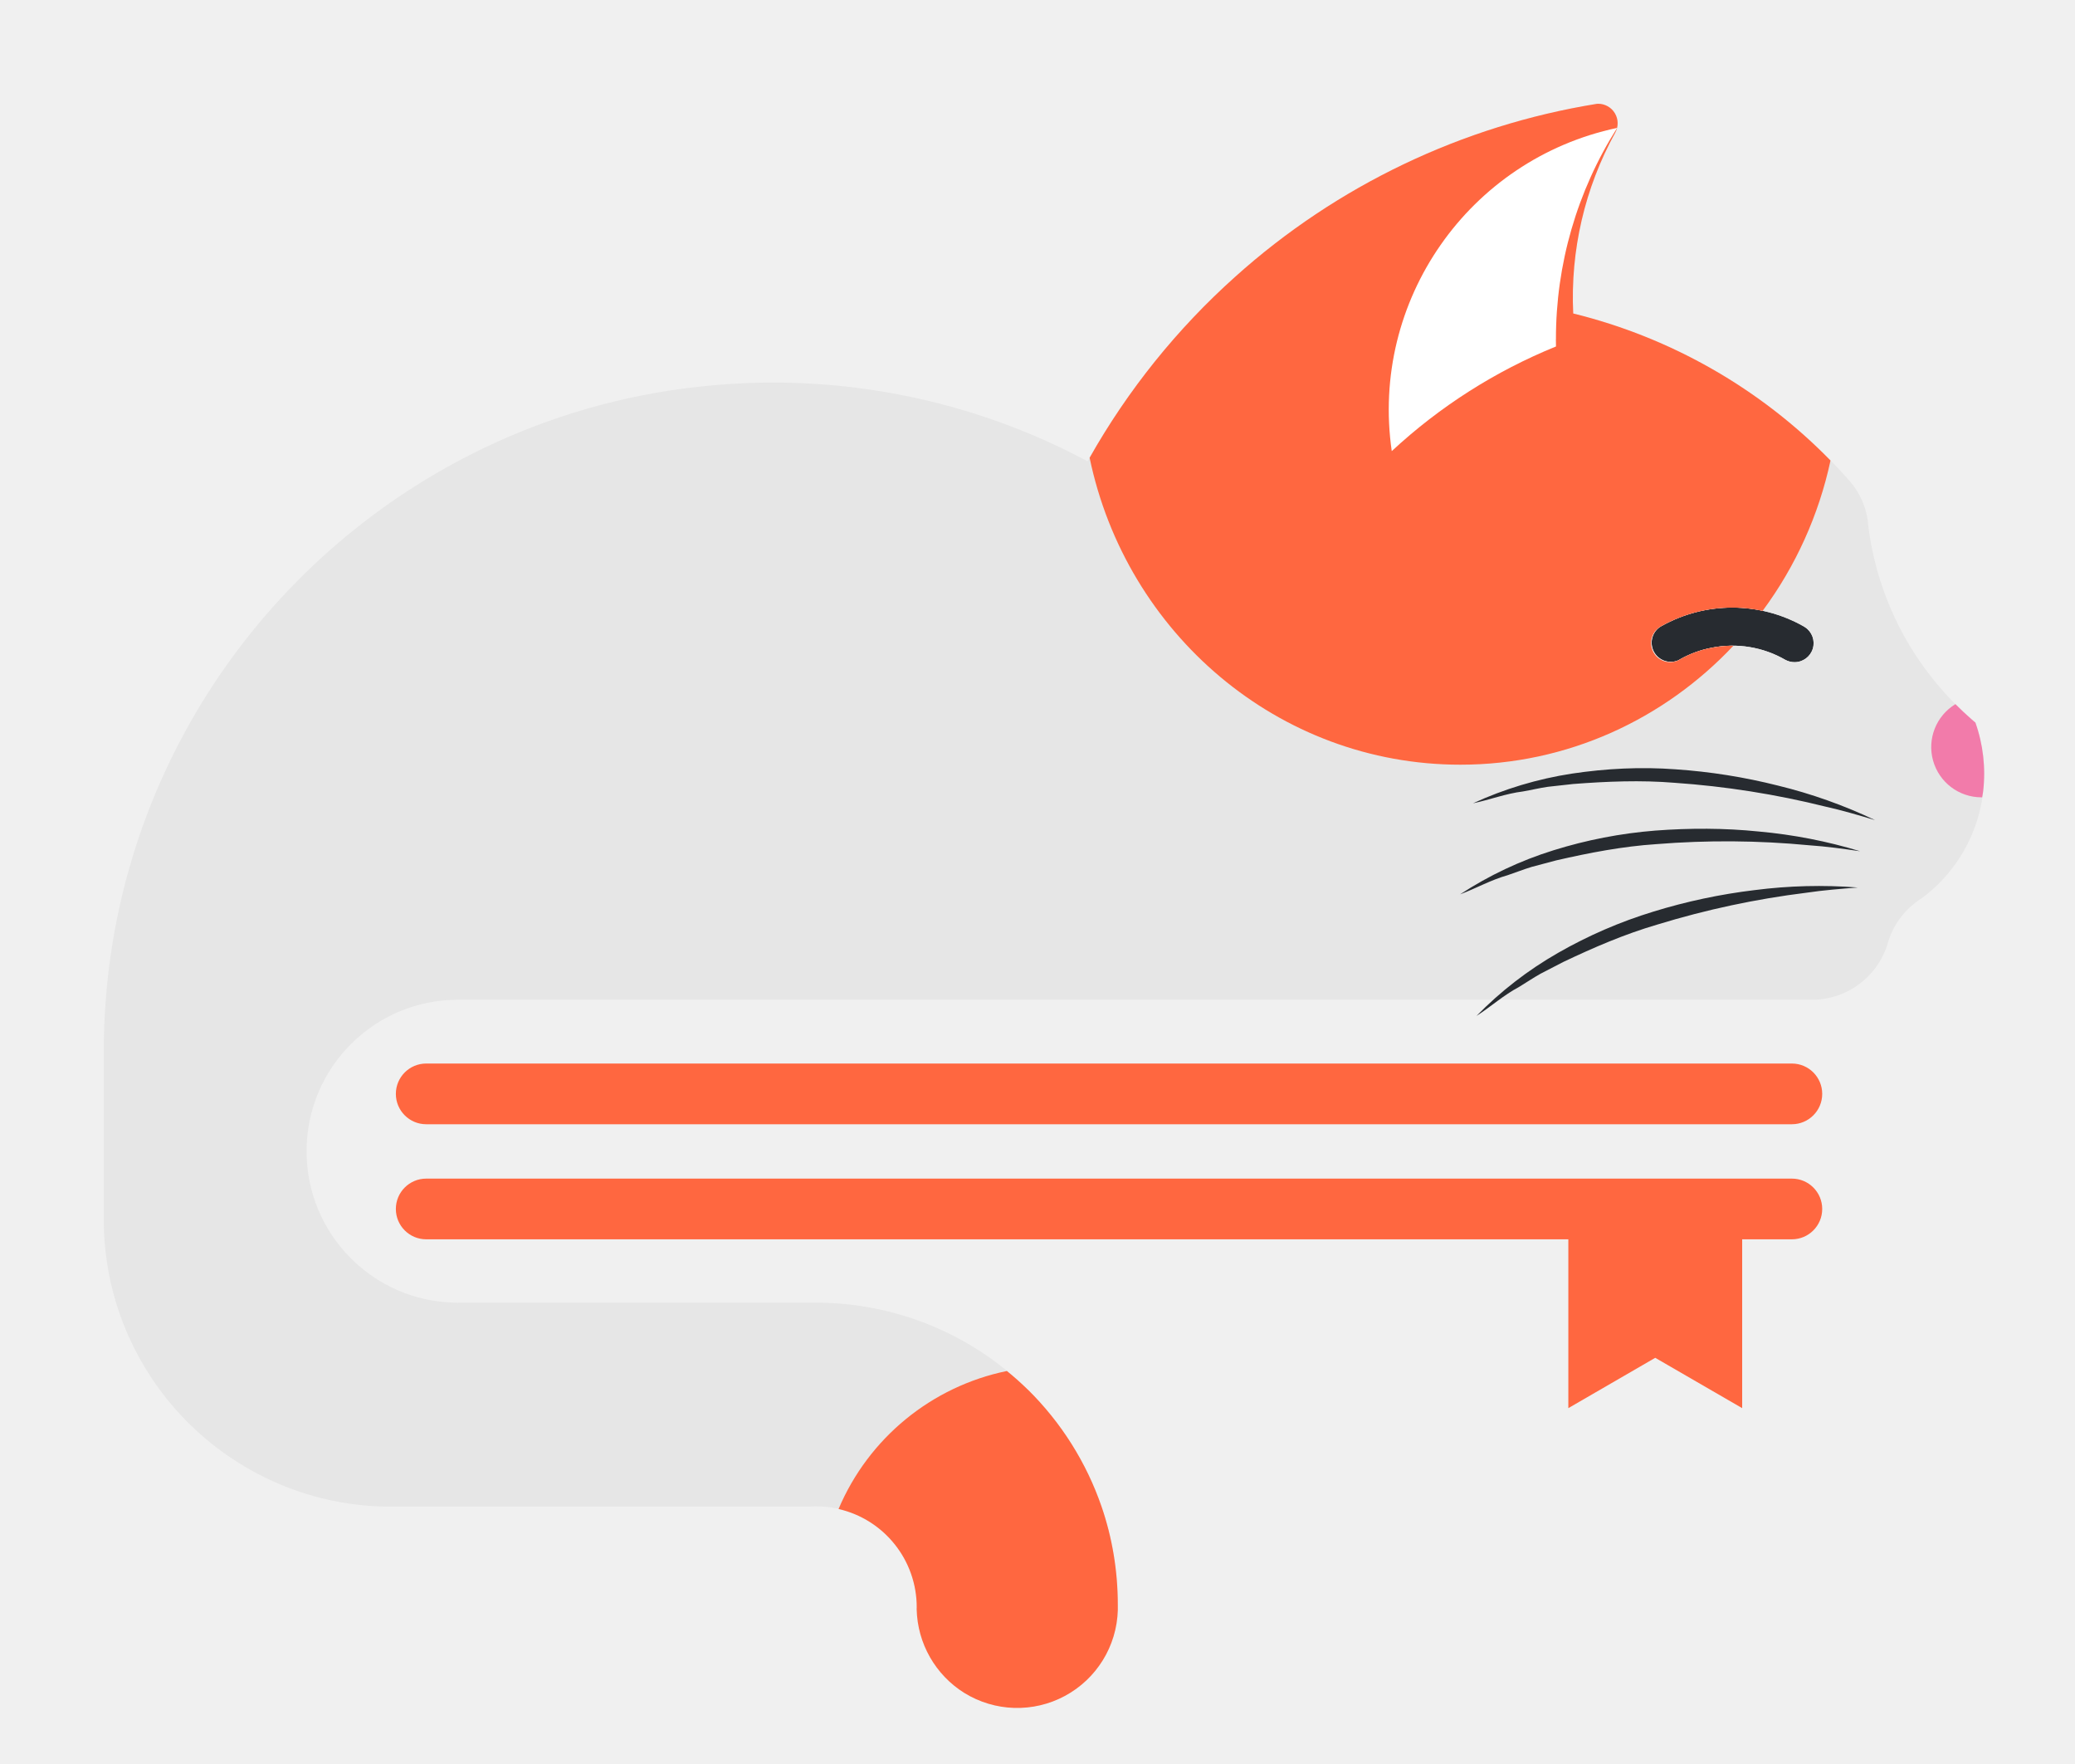
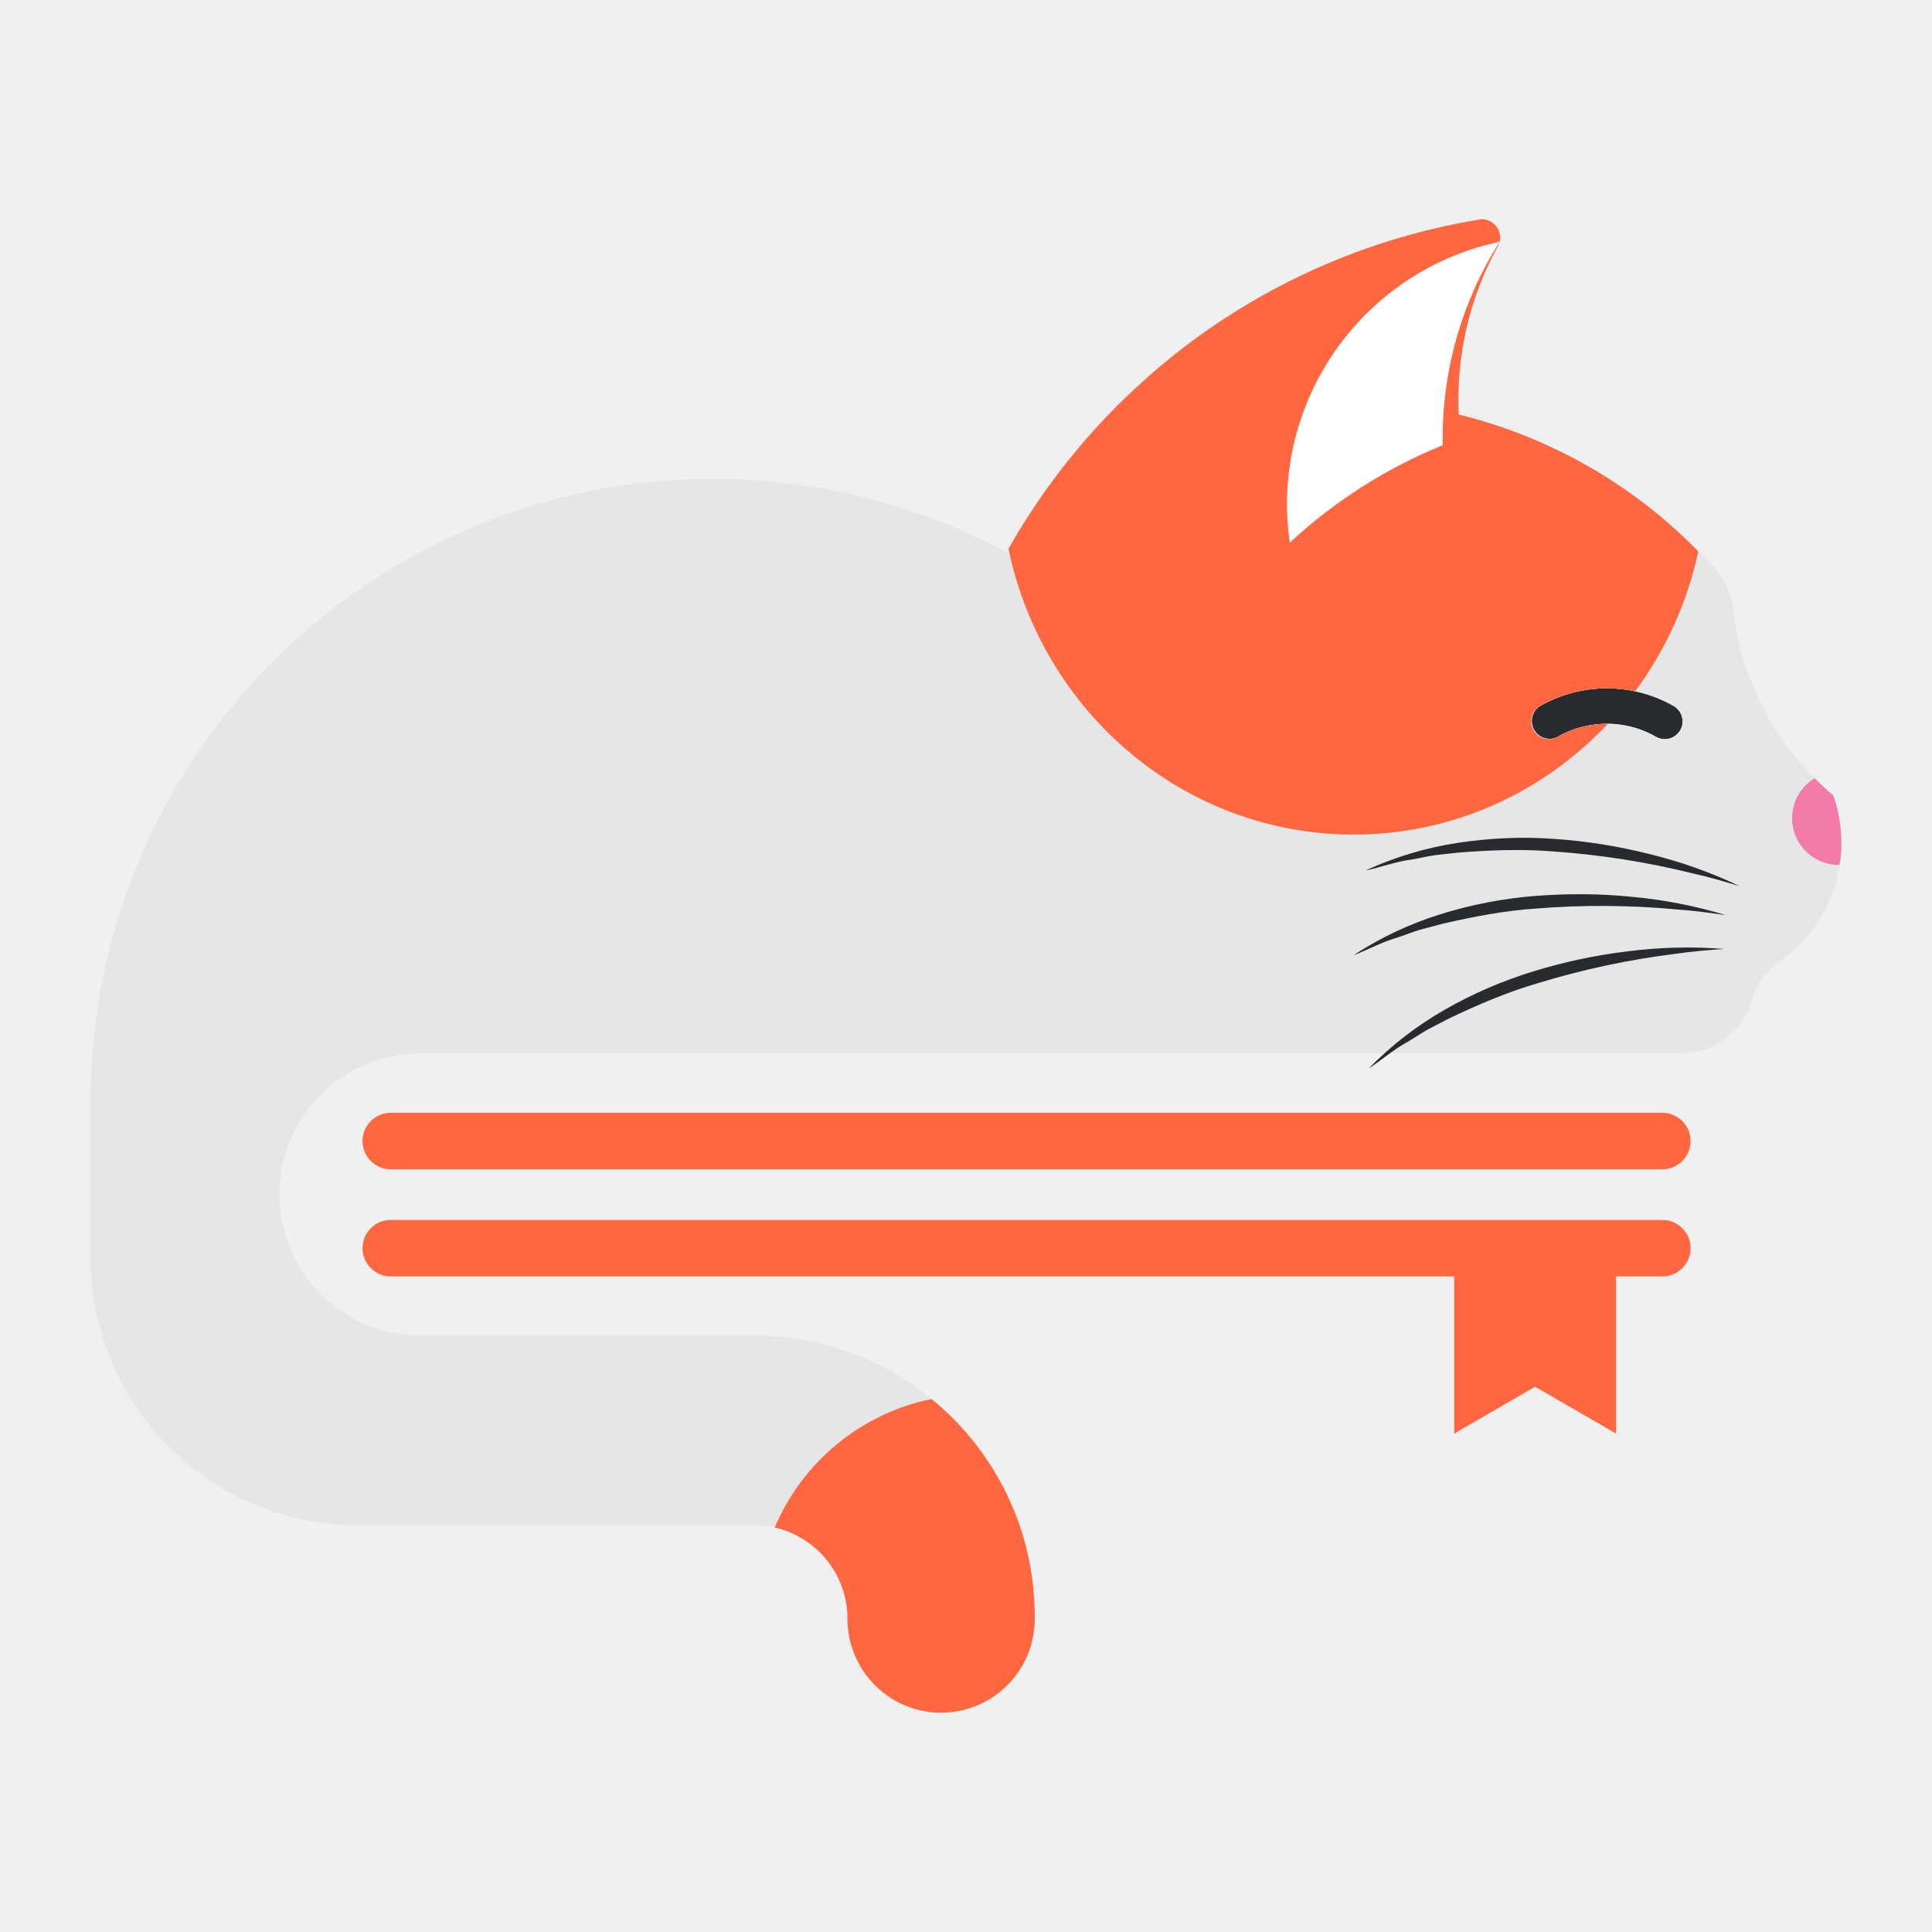
- <svg xmlns="http://www.w3.org/2000/svg" width="40" height="34" viewBox="0 0 40 34" fill="none">
-   <path d="M34.542 21.669H8.216a.585.585 0 0 1 0-1.17h26.326a.585.585 0 0 1 0 1.17ZM34.542 23.887H8.216a.585.585 0 1 1 0-1.17h26.326a.585.585 0 0 1 0 1.17Z" fill="#FF6740" />
-   <path d="M30.233 23.229v3.912l1.675-.97 1.676.97V23.23h-3.35Z" fill="#FF6740" />
-   <path d="M35.715 10.866h-4.403v2.441h4.403v-2.44Z" fill="#272B30" />
-   <path d="M38.08 13.928c-.021-.02-.043-.037-.065-.056a5.998 5.998 0 0 1-1.266-1.536l-.009-.018h-.001a5.91 5.91 0 0 1-.72-2.15c-.004-.047-.01-.093-.015-.14v-.009a1.514 1.514 0 0 0-.327-.725l-.048-.054a10.43 10.43 0 0 0-5.301-3.198 6.574 6.574 0 0 1 .81-3.484.376.376 0 0 0-.332-.557h-.026a13.705 13.705 0 0 0-6.965 3.33 13.792 13.792 0 0 0-2.85 3.56 12.616 12.616 0 0 0-1.722-.764 12.859 12.859 0 0 0-5.536-.697 12.765 12.765 0 0 0-4.165 1.105C5.379 10.437 2.405 14.49 2.039 19.27 2.013 19.6 2 19.935 2 20.27v3.233c0 .56.083 1.098.237 1.605a5.55 5.55 0 0 0 2.596 3.226c.76.427 1.63.68 2.56.704h8.212a1.623 1.623 0 0 1 .243 0c.013 0 .026 0 .04.003.021.001.042.002.064.005a1.941 1.941 0 0 1 1.706 1.702 1.291 1.291 0 0 1 .014.23l-.001.036v.004a1.95 1.95 0 0 0 .918 1.61 1.94 1.94 0 0 0 2.955-1.514c.002-.025.004-.05.004-.077v-.108c0-.662-.11-1.3-.313-1.891a5.816 5.816 0 0 0-1.421-2.254 5.815 5.815 0 0 0-4.087-1.676H8.88c-.016.002-.033.002-.05.002-.016 0-.033 0-.05-.002a2.917 2.917 0 0 1-2.87-2.918 2.92 2.92 0 0 1 2.92-2.921h26.106a1.52 1.52 0 0 0 1.443-1.05l.02-.07c.091-.294.27-.55.506-.737l.004-.002a.638.638 0 0 1 .058-.044.934.934 0 0 1 .082-.055 2.985 2.985 0 0 0 1.032-3.385Zm-3.487-1.165a.377.377 0 0 1-.175-.044 2.037 2.037 0 0 0-1.423-.234c-.212.04-.412.114-.595.215l-.008.006c-.012.004-.022.011-.032.018a.369.369 0 0 1-.37-.634l.036-.022a2.794 2.794 0 0 1 2.735 0l.036.022a.367.367 0 0 1-.204.673Z" fill="#F1F1F1" />
-   <path d="M38.08 13.928c-.021-.02-.043-.037-.065-.056a5.998 5.998 0 0 1-1.266-1.536l-.009-.018h-.001a5.91 5.91 0 0 1-.72-2.15c-.004-.047-.01-.093-.015-.14v-.009a1.514 1.514 0 0 0-.327-.725l-.048-.054a10.43 10.43 0 0 0-5.301-3.198 6.574 6.574 0 0 1 .81-3.484.376.376 0 0 0-.332-.557h-.026a13.705 13.705 0 0 0-6.965 3.33 13.792 13.792 0 0 0-2.85 3.56 12.616 12.616 0 0 0-1.722-.764 12.859 12.859 0 0 0-5.536-.697 12.765 12.765 0 0 0-4.165 1.105C5.379 10.437 2.405 14.49 2.039 19.27 2.013 19.6 2 19.935 2 20.27v3.233c0 .56.083 1.098.237 1.605a5.55 5.55 0 0 0 2.596 3.226c.76.427 1.63.68 2.56.704h8.212a1.623 1.623 0 0 1 .243 0c.013 0 .026 0 .04.003.021.001.042.002.064.005a1.941 1.941 0 0 1 1.706 1.702 1.291 1.291 0 0 1 .014.23l-.001.036v.004a1.95 1.95 0 0 0 .918 1.61 1.94 1.94 0 0 0 2.955-1.514c.002-.025.004-.05.004-.077v-.108c0-.662-.11-1.3-.313-1.891a5.816 5.816 0 0 0-1.421-2.254 5.815 5.815 0 0 0-4.087-1.676H8.88c-.016.002-.033.002-.05.002-.016 0-.033 0-.05-.002a2.917 2.917 0 0 1-2.87-2.918 2.92 2.92 0 0 1 2.92-2.921h26.106a1.52 1.52 0 0 0 1.443-1.05l.02-.07c.091-.294.27-.55.506-.737l.004-.002a.638.638 0 0 1 .058-.044.934.934 0 0 1 .082-.055 2.985 2.985 0 0 0 1.032-3.385Zm-3.487-1.165a.377.377 0 0 1-.175-.044 2.037 2.037 0 0 0-1.423-.234c-.212.04-.412.114-.595.215l-.008.006c-.012.004-.022.011-.032.018a.369.369 0 0 1-.37-.634l.036-.022a2.794 2.794 0 0 1 2.735 0l.036.022a.367.367 0 0 1-.204.673Z" fill="#E6E6E6" />
-   <path d="M21.005 8.824c.703 3.38 3.635 5.915 7.147 5.915 2.067 0 3.933-.88 5.262-2.292l-.021-.001c-.137 0-.27.013-.398.04-.212.038-.412.113-.595.214l-.008.006c-.012.004-.023.011-.033.019a.369.369 0 0 1-.532-.33c0-.128.064-.239.162-.305l.037-.022a2.789 2.789 0 0 1 1.952-.294 7.519 7.519 0 0 0 1.309-2.898 10.415 10.415 0 0 0-4.96-2.834 6.573 6.573 0 0 1 .81-3.485.376.376 0 0 0-.332-.557c-.008 0-.017 0-.026.002a13.7 13.7 0 0 0-6.965 3.33 13.793 13.793 0 0 0-2.81 3.492Z" fill="#FF6740" />
-   <path d="M36.145 15.807c-.318-.095-.634-.189-.955-.26a16.819 16.819 0 0 0-2.907-.459c-.652-.054-1.306-.027-1.956.023l-.488.054c-.162.023-.32.062-.482.09-.328.04-.636.16-.962.228a7.178 7.178 0 0 1 1.906-.572c.66-.099 1.332-.133 1.998-.083a11.15 11.15 0 0 1 1.972.313 9.682 9.682 0 0 1 1.874.666ZM35.858 16.407c-.328-.047-.654-.093-.983-.115a16.794 16.794 0 0 0-2.944-.022c-.653.043-1.295.167-1.93.313l-.475.126c-.156.047-.308.108-.463.16-.319.089-.605.252-.917.369a7.175 7.175 0 0 1 1.8-.849 8.965 8.965 0 0 1 1.963-.38c.665-.05 1.335-.05 1.997.018a9.73 9.73 0 0 1 1.952.38ZM35.813 17.106c-.33.026-.659.051-.985.1a16.838 16.838 0 0 0-2.878.614c-.628.183-1.228.442-1.818.723l-.435.225c-.143.08-.278.172-.418.257-.293.155-.537.376-.817.557a7.174 7.174 0 0 1 1.575-1.217 8.939 8.939 0 0 1 1.835-.794 11.13 11.13 0 0 1 1.953-.415 9.683 9.683 0 0 1 1.988-.05Z" fill="#272B30" />
-   <path d="M38.015 13.872a6.04 6.04 0 0 1-.32-.3.968.968 0 0 0 .5 1.796h.015c.006-.041.016-.08.02-.122a2.95 2.95 0 0 0-.15-1.319l-.065-.055Z" fill="#F27BAA" />
-   <path d="M29.993 6.54c0 .046 0 .092.002.138a10.408 10.408 0 0 0-3.166 2.017 5.556 5.556 0 0 1 4.345-6.23 7.584 7.584 0 0 0-1.18 4.075Z" fill="#fff" />
-   <path d="M19.814 26.785a5.844 5.844 0 0 0-.404-.36 4.512 4.512 0 0 0-3.245 2.66 1.942 1.942 0 0 1 1.507 1.893l-.001.037v.004a1.955 1.955 0 0 0 .918 1.611 1.94 1.94 0 0 0 2.959-1.592v-.108c0-.662-.11-1.3-.313-1.891a5.831 5.831 0 0 0-1.421-2.255Z" fill="#FF6740" />
+ <svg xmlns="http://www.w3.org/2000/svg" width="40" height="40" viewBox="0 0 40 40" fill="none" version="1.1" id="svg10">
+   <defs id="defs10" />
+   <g id="g10" transform="translate(-0.1252272,2.540148)">
+     <path d="M 34.542,21.669 H 8.216 a 0.585,0.585 0 0 1 0,-1.17 h 26.326 a 0.585,0.585 0 0 1 0,1.17 z m 0,2.218 H 8.216 a 0.585,0.585 0 1 1 0,-1.17 h 26.326 a 0.585,0.585 0 0 1 0,1.17 z" fill="#ff6740" id="path1" />
+     <path d="m 30.233,23.229 v 3.912 l 1.675,-0.97 1.676,0.97 V 23.23 h -3.35 z" fill="#ff6740" id="path2" />
+     <path d="m 35.715,10.866 h -4.403 v 2.441 h 4.403 v -2.44 z" fill="#272b30" id="path3" />
+     <path d="m 38.08,13.928 c -0.021,-0.02 -0.043,-0.037 -0.065,-0.056 A 5.998,5.998 0 0 1 36.749,12.336 L 36.74,12.318 h -0.001 a 5.91,5.91 0 0 1 -0.72,-2.15 c -0.004,-0.047 -0.01,-0.093 -0.015,-0.14 V 10.019 A 1.514,1.514 0 0 0 35.677,9.294 L 35.629,9.24 A 10.43,10.43 0 0 0 30.328,6.042 6.574,6.574 0 0 1 31.138,2.558 0.376,0.376 0 0 0 30.806,2.001 H 30.78 a 13.705,13.705 0 0 0 -6.965,3.33 13.792,13.792 0 0 0 -2.85,3.56 A 12.616,12.616 0 0 0 19.243,8.127 12.859,12.859 0 0 0 13.707,7.43 12.765,12.765 0 0 0 9.542,8.535 C 5.379,10.437 2.405,14.49 2.039,19.27 2.013,19.6 2,19.935 2,20.27 v 3.233 c 0,0.56 0.083,1.098 0.237,1.605 a 5.55,5.55 0 0 0 2.596,3.226 c 0.76,0.427 1.63,0.68 2.56,0.704 h 8.212 a 1.623,1.623 0 0 1 0.243,0 c 0.013,0 0.026,0 0.04,0.003 0.021,0.001 0.042,0.002 0.064,0.005 a 1.941,1.941 0 0 1 1.706,1.702 1.291,1.291 0 0 1 0.014,0.23 l -0.001,0.036 v 0.004 a 1.95,1.95 0 0 0 0.918,1.61 1.94,1.94 0 0 0 2.955,-1.514 c 0.002,-0.025 0.004,-0.05 0.004,-0.077 v -0.108 c 0,-0.662 -0.11,-1.3 -0.313,-1.891 A 5.816,5.816 0 0 0 19.814,26.784 5.815,5.815 0 0 0 15.727,25.108 H 8.88 C 8.864,25.11 8.847,25.11 8.83,25.11 c -0.016,0 -0.033,0 -0.05,-0.002 A 2.917,2.917 0 0 1 5.91,22.19 2.92,2.92 0 0 1 8.83,19.269 h 26.106 a 1.52,1.52 0 0 0 1.443,-1.05 l 0.02,-0.07 c 0.091,-0.294 0.27,-0.55 0.506,-0.737 l 0.004,-0.002 a 0.638,0.638 0 0 1 0.058,-0.044 0.934,0.934 0 0 1 0.082,-0.055 2.985,2.985 0 0 0 1.032,-3.385 z m -3.487,-1.165 a 0.377,0.377 0 0 1 -0.175,-0.044 2.037,2.037 0 0 0 -1.423,-0.234 c -0.212,0.04 -0.412,0.114 -0.595,0.215 l -0.008,0.006 C 32.38,12.71 32.37,12.717 32.36,12.724 A 0.369,0.369 0 0 1 31.99,12.09 l 0.036,-0.022 a 2.794,2.794 0 0 1 2.735,0 l 0.036,0.022 a 0.367,0.367 0 0 1 -0.204,0.673 z" fill="#f1f1f1" id="path4" />
+     <path d="m 38.08,13.928 c -0.021,-0.02 -0.043,-0.037 -0.065,-0.056 A 5.998,5.998 0 0 1 36.749,12.336 L 36.74,12.318 h -0.001 a 5.91,5.91 0 0 1 -0.72,-2.15 c -0.004,-0.047 -0.01,-0.093 -0.015,-0.14 V 10.019 A 1.514,1.514 0 0 0 35.677,9.294 L 35.629,9.24 A 10.43,10.43 0 0 0 30.328,6.042 6.574,6.574 0 0 1 31.138,2.558 0.376,0.376 0 0 0 30.806,2.001 H 30.78 a 13.705,13.705 0 0 0 -6.965,3.33 13.792,13.792 0 0 0 -2.85,3.56 A 12.616,12.616 0 0 0 19.243,8.127 12.859,12.859 0 0 0 13.707,7.43 12.765,12.765 0 0 0 9.542,8.535 C 5.379,10.437 2.405,14.49 2.039,19.27 2.013,19.6 2,19.935 2,20.27 v 3.233 c 0,0.56 0.083,1.098 0.237,1.605 a 5.55,5.55 0 0 0 2.596,3.226 c 0.76,0.427 1.63,0.68 2.56,0.704 h 8.212 a 1.623,1.623 0 0 1 0.243,0 c 0.013,0 0.026,0 0.04,0.003 0.021,0.001 0.042,0.002 0.064,0.005 a 1.941,1.941 0 0 1 1.706,1.702 1.291,1.291 0 0 1 0.014,0.23 l -0.001,0.036 v 0.004 a 1.95,1.95 0 0 0 0.918,1.61 1.94,1.94 0 0 0 2.955,-1.514 c 0.002,-0.025 0.004,-0.05 0.004,-0.077 v -0.108 c 0,-0.662 -0.11,-1.3 -0.313,-1.891 A 5.816,5.816 0 0 0 19.814,26.784 5.815,5.815 0 0 0 15.727,25.108 H 8.88 C 8.864,25.11 8.847,25.11 8.83,25.11 c -0.016,0 -0.033,0 -0.05,-0.002 A 2.917,2.917 0 0 1 5.91,22.19 2.92,2.92 0 0 1 8.83,19.269 h 26.106 a 1.52,1.52 0 0 0 1.443,-1.05 l 0.02,-0.07 c 0.091,-0.294 0.27,-0.55 0.506,-0.737 l 0.004,-0.002 a 0.638,0.638 0 0 1 0.058,-0.044 0.934,0.934 0 0 1 0.082,-0.055 2.985,2.985 0 0 0 1.032,-3.385 z m -3.487,-1.165 a 0.377,0.377 0 0 1 -0.175,-0.044 2.037,2.037 0 0 0 -1.423,-0.234 c -0.212,0.04 -0.412,0.114 -0.595,0.215 l -0.008,0.006 C 32.38,12.71 32.37,12.717 32.36,12.724 A 0.369,0.369 0 0 1 31.99,12.09 l 0.036,-0.022 a 2.794,2.794 0 0 1 2.735,0 l 0.036,0.022 a 0.367,0.367 0 0 1 -0.204,0.673 z" fill="#e6e6e6" id="path5" />
+     <path d="m 21.005,8.824 c 0.703,3.38 3.635,5.915 7.147,5.915 2.067,0 3.933,-0.88 5.262,-2.292 l -0.021,-10e-4 c -0.137,0 -0.27,0.013 -0.398,0.04 -0.212,0.038 -0.412,0.113 -0.595,0.214 l -0.008,0.006 c -0.012,0.004 -0.023,0.011 -0.033,0.019 a 0.369,0.369 0 0 1 -0.532,-0.33 c 0,-0.128 0.064,-0.239 0.162,-0.305 l 0.037,-0.022 A 2.789,2.789 0 0 1 33.978,11.774 7.519,7.519 0 0 0 35.287,8.876 10.415,10.415 0 0 0 30.327,6.042 6.573,6.573 0 0 1 31.137,2.557 0.376,0.376 0 0 0 30.805,2 c -0.008,0 -0.017,0 -0.026,0.002 a 13.7,13.7 0 0 0 -6.965,3.33 13.793,13.793 0 0 0 -2.81,3.492 z" fill="#ff6740" id="path6" />
+     <path d="m 36.145,15.807 c -0.318,-0.095 -0.634,-0.189 -0.955,-0.26 a 16.819,16.819 0 0 0 -2.907,-0.459 c -0.652,-0.054 -1.306,-0.027 -1.956,0.023 l -0.488,0.054 c -0.162,0.023 -0.32,0.062 -0.482,0.09 -0.328,0.04 -0.636,0.16 -0.962,0.228 a 7.178,7.178 0 0 1 1.906,-0.572 c 0.66,-0.099 1.332,-0.133 1.998,-0.083 a 11.15,11.15 0 0 1 1.972,0.313 9.682,9.682 0 0 1 1.874,0.666 z m -0.287,0.6 C 35.53,16.36 35.204,16.314 34.875,16.292 A 16.794,16.794 0 0 0 31.931,16.27 c -0.653,0.043 -1.295,0.167 -1.93,0.313 l -0.475,0.126 c -0.156,0.047 -0.308,0.108 -0.463,0.16 -0.319,0.089 -0.605,0.252 -0.917,0.369 a 7.175,7.175 0 0 1 1.8,-0.849 8.965,8.965 0 0 1 1.963,-0.38 c 0.665,-0.05 1.335,-0.05 1.997,0.018 a 9.73,9.73 0 0 1 1.952,0.38 z m -0.045,0.699 c -0.33,0.026 -0.659,0.051 -0.985,0.1 A 16.838,16.838 0 0 0 31.95,17.82 c -0.628,0.183 -1.228,0.442 -1.818,0.723 l -0.435,0.225 c -0.143,0.08 -0.278,0.172 -0.418,0.257 -0.293,0.155 -0.537,0.376 -0.817,0.557 a 7.174,7.174 0 0 1 1.575,-1.217 8.939,8.939 0 0 1 1.835,-0.794 11.13,11.13 0 0 1 1.953,-0.415 9.683,9.683 0 0 1 1.988,-0.05 z" fill="#272b30" id="path7" />
+     <path d="m 38.015,13.872 a 6.04,6.04 0 0 1 -0.32,-0.3 0.968,0.968 0 0 0 0.5,1.796 h 0.015 c 0.006,-0.041 0.016,-0.08 0.02,-0.122 a 2.95,2.95 0 0 0 -0.15,-1.319 z" fill="#f27baa" id="path8" />
+     <path d="m 29.993,6.54 c 0,0.046 0,0.092 0.002,0.138 a 10.408,10.408 0 0 0 -3.166,2.017 5.556,5.556 0 0 1 4.345,-6.23 7.584,7.584 0 0 0 -1.18,4.075 z" fill="#ffffff" id="path9" />
+     <path d="m 19.814,26.785 a 5.844,5.844 0 0 0 -0.404,-0.36 4.512,4.512 0 0 0 -3.245,2.66 1.942,1.942 0 0 1 1.507,1.893 l -0.001,0.037 v 0.004 a 1.955,1.955 0 0 0 0.918,1.611 1.94,1.94 0 0 0 2.959,-1.592 V 30.93 c 0,-0.662 -0.11,-1.3 -0.313,-1.891 a 5.831,5.831 0 0 0 -1.421,-2.255 z" fill="#ff6740" id="path10" />
+   </g>
</svg>
